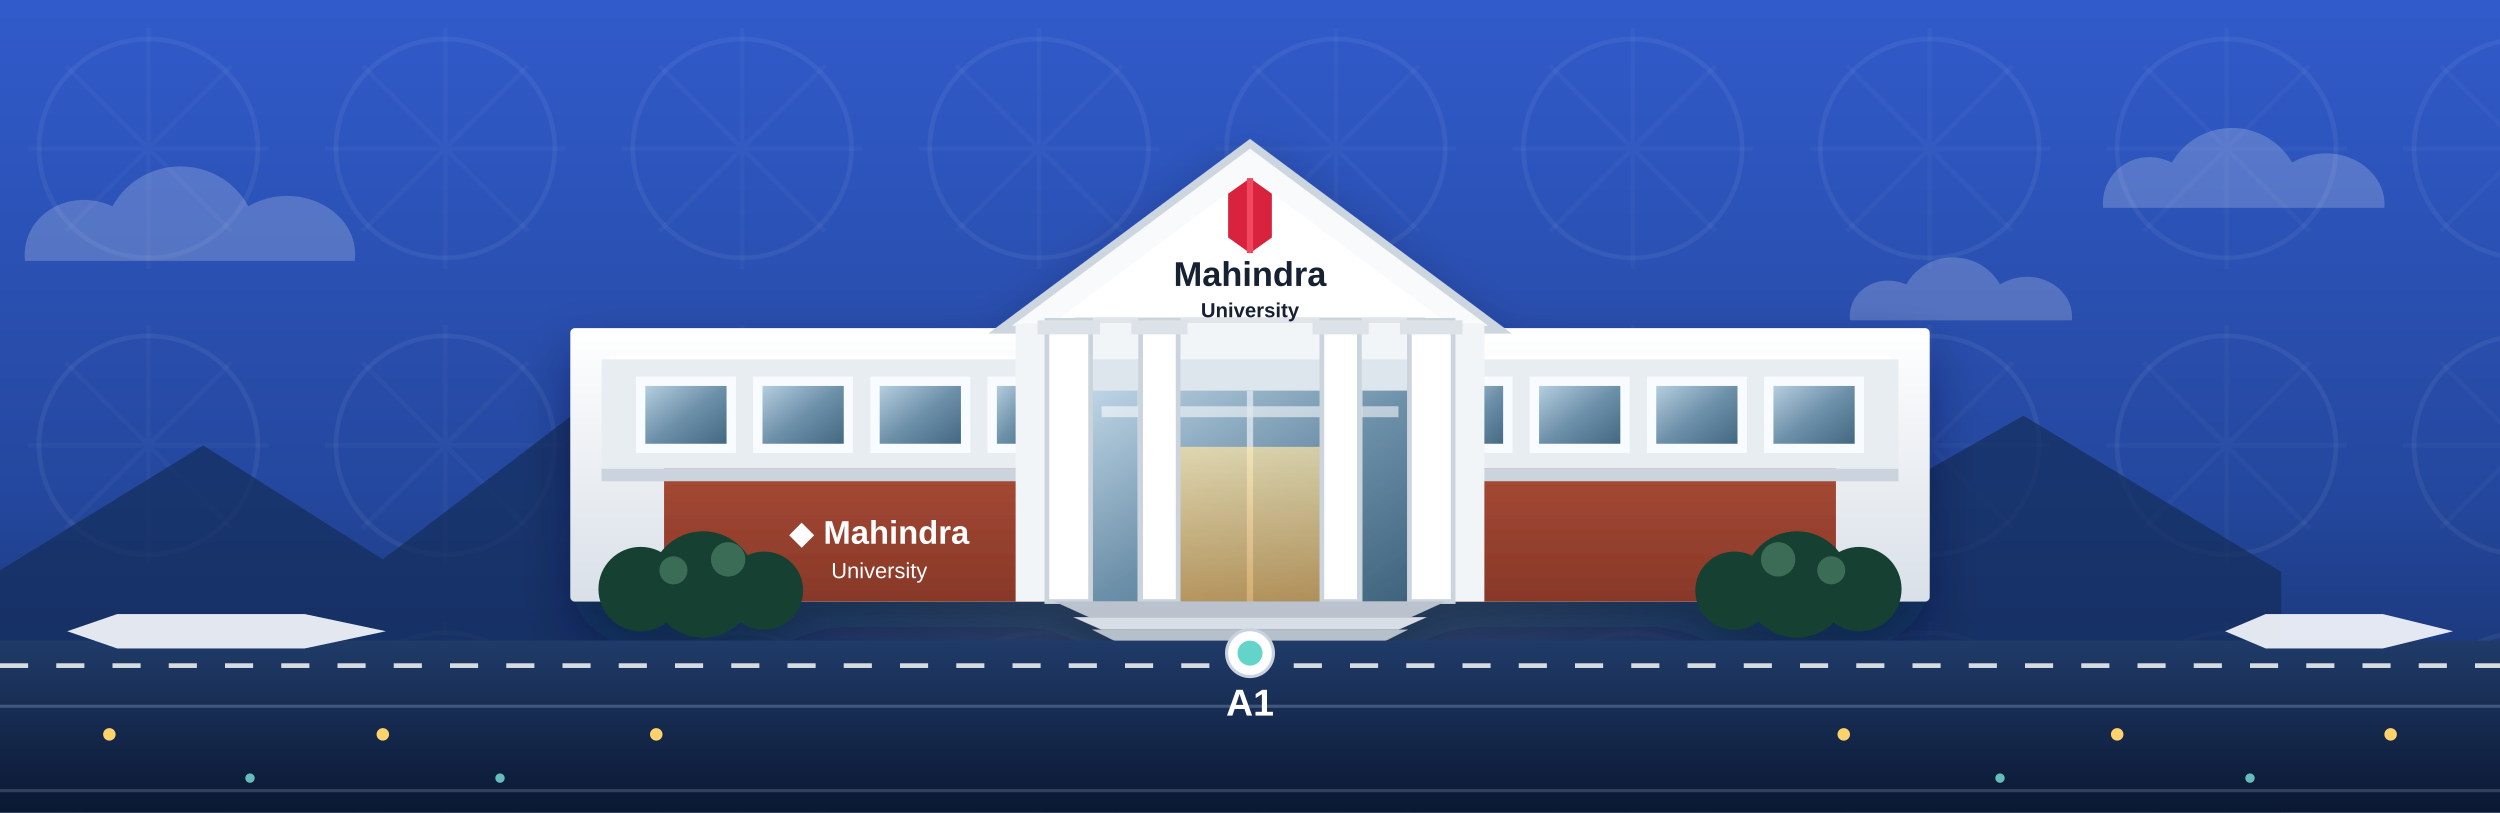
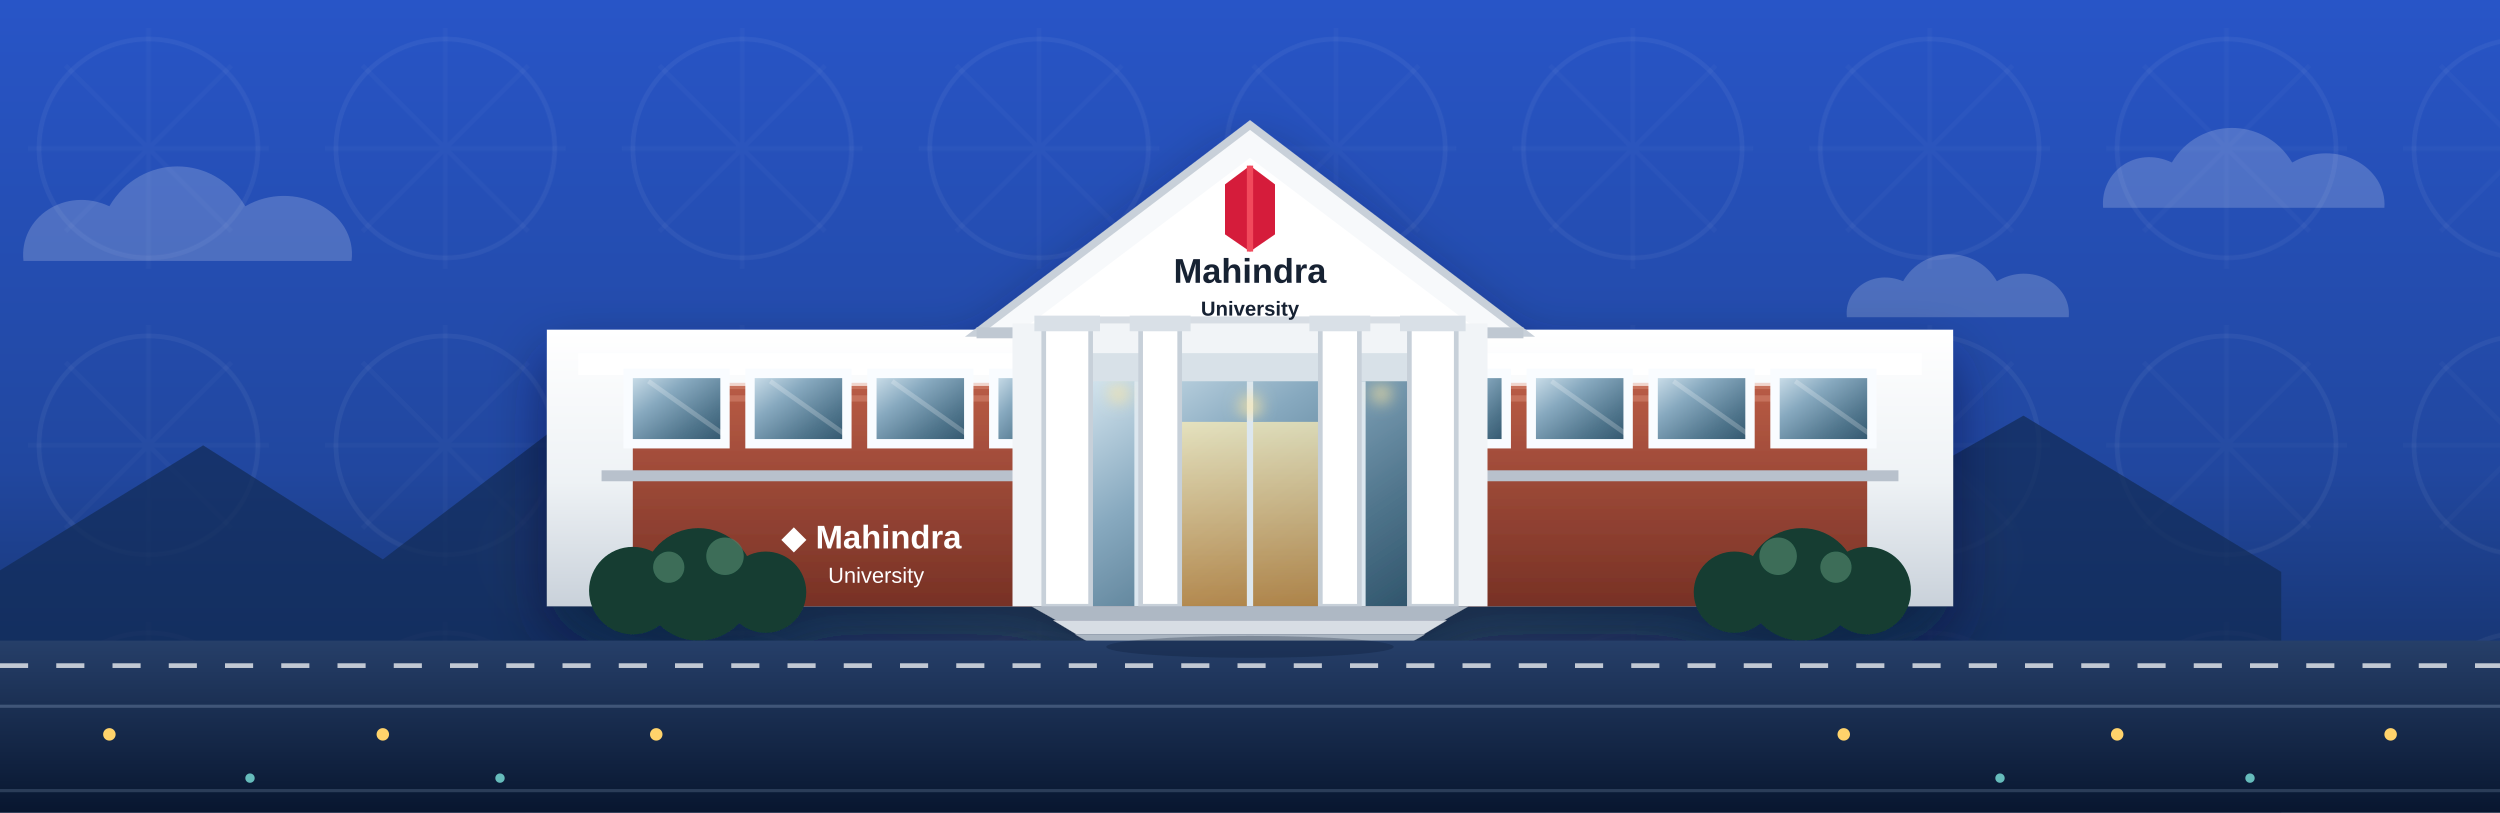
<svg xmlns="http://www.w3.org/2000/svg" viewBox="0 0 1600 520" preserveAspectRatio="xMidYMid slice">
  <defs>
    <linearGradient id="sky" x1="0" y1="0" x2="0" y2="1">
-       <stop stop-color="#315BCB" />
-       <stop offset=".62" stop-color="#24479D" />
-       <stop offset="1" stop-color="#132B5A" />
+       <stop stop-color="#2855C7" />
+       <stop offset=".58" stop-color="#21479F" />
+       <stop offset="1" stop-color="#10284F" />
    </linearGradient>
    <linearGradient id="ground" x1="0" y1="0" x2="0" y2="1">
-       <stop stop-color="#203B69" />
-       <stop offset="1" stop-color="#0A1832" />
+       <stop stop-color="#263F69" />
+       <stop offset="1" stop-color="#08162F" />
    </linearGradient>
    <linearGradient id="wall" x1="0" y1="0" x2="0" y2="1">
      <stop stop-color="#FFFFFF" />
-       <stop offset="1" stop-color="#D9E0E8" />
+       <stop offset=".55" stop-color="#EEF2F5" />
+       <stop offset="1" stop-color="#C9D1DA" />
    </linearGradient>
    <linearGradient id="brick" x1="0" y1="0" x2="0" y2="1">
-       <stop stop-color="#B9543D" />
-       <stop offset="1" stop-color="#873828" />
+       <stop stop-color="#B85B45" />
+       <stop offset="1" stop-color="#773125" />
    </linearGradient>
    <linearGradient id="glass" x1="0" y1="0" x2="1" y2="1">
-       <stop stop-color="#BFD6E6" />
-       <stop offset=".5" stop-color="#6E91AA" />
-       <stop offset="1" stop-color="#3E627B" />
+       <stop stop-color="#D4E5EF" />
+       <stop offset=".35" stop-color="#87A9BF" />
+       <stop offset=".7" stop-color="#52778E" />
+       <stop offset="1" stop-color="#2E536A" />
    </linearGradient>
    <linearGradient id="warmGlass" x1="0" y1="0" x2="0" y2="1">
-       <stop stop-color="#FFE7A7" />
-       <stop offset="1" stop-color="#D99D45" />
+       <stop stop-color="#FFF0B8" />
+       <stop offset="1" stop-color="#D68E35" />
    </linearGradient>
-     <radialGradient id="buildingGlow">
-       <stop stop-color="#FFE1A0" stop-opacity=".7" />
-       <stop offset="1" stop-color="#FFE1A0" stop-opacity="0" />
+     <radialGradient id="glow">
+       <stop stop-color="#FFD985" stop-opacity=".72" />
+       <stop offset="1" stop-color="#FFD985" stop-opacity="0" />
    </radialGradient>
    <pattern id="motif" width="190" height="190" patternUnits="userSpaceOnUse">
-       <circle cx="95" cy="95" r="70" fill="none" stroke="#fff" stroke-opacity=".055" stroke-width="3" />
-       <path d="M95 18v154M18 95h154M42 42l106 106M148 42L42 148" stroke="#fff" stroke-opacity=".028" stroke-width="3" />
+       <circle cx="95" cy="95" r="70" fill="none" stroke="#fff" stroke-opacity=".05" stroke-width="3" />
+       <path d="M95 18v154M18 95h154M42 42l106 106M148 42L42 148" stroke="#fff" stroke-opacity=".025" stroke-width="3" />
    </pattern>
-     <filter id="buildingShadow" x="-20%" y="-20%" width="140%" height="150%">
-       <feDropShadow dx="0" dy="16" stdDeviation="16" flood-color="#07162F" flood-opacity=".42" />
+     <filter id="shadow" x="-20%" y="-20%" width="140%" height="160%">
+       <feDropShadow dx="0" dy="18" stdDeviation="18" flood-color="#06152F" flood-opacity=".52" />
    </filter>
-     <filter id="softShadow">
-       <feDropShadow dx="0" dy="7" stdDeviation="7" flood-opacity=".25" />
+     <filter id="smallShadow">
+       <feDropShadow dx="0" dy="5" stdDeviation="5" flood-color="#06152F" flood-opacity=".35" />
+     </filter>
+     <filter id="light">
+       <feGaussianBlur stdDeviation="5" />
    </filter>
  </defs>
  <rect width="1600" height="520" fill="url(#sky)" />
  <rect width="1600" height="520" fill="url(#motif)" />
-   <g fill="#fff" opacity=".20">
-     <path d="M72 132c19-34 68-34 87 0 31-18 72 3 68 35H16c-3-28 27-48 56-35z" />
+   <g fill="#fff" opacity=".19">
+     <path d="M70 132c20-34 67-34 87 0 31-18 72 3 68 35H15c-3-28 27-48 55-35z" />
    <path d="M1390 104c17-29 59-30 77 0 28-16 61 3 59 29h-180c-2-23 21-40 44-29z" />
-     <path d="M1220 182c13-23 47-23 60 0 22-13 48 2 46 23h-142c-2-18 17-31 36-23z" />
+     <path d="M1218 180c13-23 47-23 60 0 22-13 48 2 46 23h-142c-2-18 17-31 36-23z" />
  </g>
-   <path d="M0 365L130 285l115 73 155-118 130 110 155-92 155 105 150-115 150 106 155-88 165 100v154H0z" fill="#132C58" opacity=".68" />
-   <ellipse cx="800" cy="350" rx="450" ry="125" fill="url(#buildingGlow)" opacity=".32" />
-   <g filter="url(#buildingShadow)">
-     <rect x="365" y="210" width="870" height="175" rx="3" fill="url(#wall)" />
-     <rect x="390" y="228" width="820" height="18" fill="#FFFFFF" opacity=".95" />
-     <rect x="425" y="250" width="750" height="135" fill="url(#brick)" />
-     <rect x="425" y="250" width="750" height="7" fill="#D9866E" opacity=".45" />
-     <rect x="385" y="230" width="300" height="70" fill="#E8EDF2" />
-     <rect x="915" y="230" width="300" height="70" fill="#E8EDF2" />
-     <path d="M385 300h300v8H385zM915 300h300v8H915z" fill="#CBD4DE" />
-     <path d="M640 211L800 92l160 119z" fill="#F8FAFC" stroke="#CDD5DF" stroke-width="5" />
-     <path d="M668 211L800 113l132 98z" fill="#FFFFFF" />
-     <path d="M688 205h224" stroke="#E1E5EA" stroke-width="4" />
-     <path d="M786 124l14-10 14 10v28l-14 10-14-10z" fill="#D9233E" />
-     <path d="M800 114v48" stroke="#F04A5F" stroke-width="4" />
-     <text x="800" y="183" text-anchor="middle" font-family="Arial,sans-serif" font-size="22" font-weight="800" fill="#172033">Mahindra</text>
-     <text x="800" y="203" text-anchor="middle" font-family="Arial,sans-serif" font-size="13" font-weight="700" fill="#172033">University</text>
-     <g stroke="#F8FBFF" stroke-width="6">
-       <rect x="410" y="244" width="58" height="43" fill="url(#glass)" />
-       <rect x="485" y="244" width="58" height="43" fill="url(#glass)" />
-       <rect x="560" y="244" width="58" height="43" fill="url(#glass)" />
-       <rect x="635" y="244" width="38" height="43" fill="url(#glass)" />
-       <rect x="927" y="244" width="38" height="43" fill="url(#glass)" />
-       <rect x="982" y="244" width="58" height="43" fill="url(#glass)" />
-       <rect x="1057" y="244" width="58" height="43" fill="url(#glass)" />
-       <rect x="1132" y="244" width="58" height="43" fill="url(#glass)" />
+   <path d="M0 365L130 285l115 73 155-118 130 110 155-92 155 105 150-115 150 106 155-88 165 100v154H0z" fill="#112B56" opacity=".7" />
+   <ellipse cx="800" cy="355" rx="500" ry="145" fill="url(#glow)" opacity=".25" />
+   <g filter="url(#shadow)">
+     <rect x="350" y="211" width="900" height="177" fill="url(#wall)" />
+     <rect x="370" y="226" width="860" height="14" fill="#fff" opacity=".9" />
+     <rect x="405" y="247" width="790" height="141" fill="url(#brick)" />
+     <path d="M405 247h790M405 255h790" stroke="#E49A82" stroke-opacity=".38" stroke-width="4" />
+     <path d="M385 301h300v7H385zM915 301h300v7H915z" fill="#B8C1CC" />
+     <path d="M625 213L800 80l175 133z" fill="#F7F9FB" stroke="#C8D0D9" stroke-width="5" />
+     <path d="M653 212L800 101l147 111z" fill="#fff" />
+     <path d="M677 205h246" stroke="#D7DDE4" stroke-width="5" />
+     <path d="M625 213h350" stroke="#BFC8D2" stroke-width="7" />
+     <path d="M784 118l16-12 16 12v32l-16 11-16-11z" fill="#D51F3B" />
+     <path d="M800 106v55" stroke="#F14A5C" stroke-width="4" />
+     <text x="800" y="181" text-anchor="middle" font-family="Arial,sans-serif" font-size="22" font-weight="800" fill="#172033">Mahindra</text>
+     <text x="800" y="202" text-anchor="middle" font-family="Arial,sans-serif" font-size="13" font-weight="700" fill="#172033">University</text>
+     <g stroke="#F9FCFF" stroke-width="6">
+       <rect x="402" y="239" width="62" height="45" fill="url(#glass)" />
+       <rect x="480" y="239" width="62" height="45" fill="url(#glass)" />
+       <rect x="558" y="239" width="62" height="45" fill="url(#glass)" />
+       <rect x="636" y="239" width="42" height="45" fill="url(#glass)" />
+       <rect x="922" y="239" width="42" height="45" fill="url(#glass)" />
+       <rect x="980" y="239" width="62" height="45" fill="url(#glass)" />
+       <rect x="1058" y="239" width="62" height="45" fill="url(#glass)" />
+       <rect x="1136" y="239" width="62" height="45" fill="url(#glass)" />
    </g>
-     <rect x="650" y="207" width="300" height="178" fill="#F2F5F8" />
-     <rect x="680" y="230" width="240" height="155" fill="#DDE6ED" />
-     <rect x="694" y="250" width="212" height="135" fill="url(#glass)" />
-     <rect x="705" y="260" width="190" height="7" fill="#FFFFFF" opacity=".55" />
-     <path d="M730 250v135M800 250v135M870 250v135" stroke="#DDE7EF" stroke-width="4" opacity=".8" />
-     <rect x="746" y="286" width="108" height="99" rx="2" fill="url(#warmGlass)" opacity=".7" />
-     <g fill="#FFFFFF" stroke="#CBD3DC" stroke-width="3">
-       <rect x="670" y="205" width="28" height="180" />
-       <rect x="730" y="205" width="24" height="180" />
-       <rect x="846" y="205" width="24" height="180" />
-       <rect x="902" y="205" width="28" height="180" />
+     <g stroke="#fff" stroke-opacity=".22" stroke-width="3">
+       <path d="M415 244l48 34M493 244l48 34M571 244l48 34M993 244l48 34M1071 244l48 34M1149 244l48 34" />
    </g>
-     <g fill="#DCE2E8">
-       <rect x="664" y="205" width="40" height="9" />
-       <rect x="724" y="205" width="36" height="9" />
-       <rect x="840" y="205" width="36" height="9" />
-       <rect x="896" y="205" width="40" height="9" />
+     <rect x="648" y="207" width="304" height="181" fill="#F1F4F7" />
+     <rect x="676" y="226" width="248" height="162" fill="#D8E1E8" />
+     <rect x="692" y="244" width="216" height="144" fill="url(#glass)" />
+     <rect x="739" y="270" width="122" height="118" fill="url(#warmGlass)" opacity=".72" />
+     <g stroke="#DCE7EF" stroke-width="4">
+       <path d="M728 244v144M800 244v144M872 244v144" />
    </g>
-     <path d="M675 385h250l-22 10H697z" fill="#B9C2CD" />
-     <path d="M687 395h226l-18 8H705z" fill="#D8DEE5" />
-     <path d="M699 403h202l-16 8H715z" fill="#B6C0CB" />
+     <g fill="#FFE7A0" opacity=".8" filter="url(#light)">
+       <circle cx="716" cy="252" r="6" />
+       <circle cx="884" cy="252" r="6" />
+       <circle cx="800" cy="260" r="7" />
+     </g>
+     <g fill="#fff" stroke="#C7D0D9" stroke-width="3">
+       <rect x="668" y="204" width="30" height="184" />
+       <rect x="730" y="204" width="25" height="184" />
+       <rect x="845" y="204" width="25" height="184" />
+       <rect x="902" y="204" width="30" height="184" />
+     </g>
+     <g fill="#D9E0E7">
+       <rect x="662" y="202" width="42" height="10" />
+       <rect x="723" y="202" width="39" height="10" />
+       <rect x="838" y="202" width="39" height="10" />
+       <rect x="896" y="202" width="42" height="10" />
+     </g>
+     <path d="M660 388h280l-16 9H676z" fill="#AEB8C4" />
+     <path d="M674 397h252l-15 9H689z" fill="#D7DDE4" />
+     <path d="M688 406h224l-14 8H702z" fill="#AAB5C1" />
    <g font-family="Arial,sans-serif" fill="#fff">
-       <text x="505" y="348" font-size="21" font-weight="800">◆ Mahindra</text>
-       <text x="532" y="370" font-size="14">University</text>
+       <text x="500" y="351" font-size="21" font-weight="800">◆ Mahindra</text>
+       <text x="530" y="373" font-size="14">University</text>
    </g>
-     <g fill="#153F32">
-       <circle cx="410" cy="377" r="27" />
-       <circle cx="450" cy="374" r="34" />
-       <circle cx="489" cy="378" r="25" />
-       <circle cx="1110" cy="378" r="25" />
-       <circle cx="1150" cy="374" r="34" />
-       <circle cx="1190" cy="377" r="27" />
+     <g fill="#123E31">
+       <circle cx="405" cy="378" r="28" />
+       <circle cx="447" cy="374" r="36" />
+       <circle cx="490" cy="379" r="26" />
+       <circle cx="1110" cy="379" r="26" />
+       <circle cx="1153" cy="374" r="36" />
+       <circle cx="1195" cy="378" r="28" />
    </g>
-     <g fill="#4C8067" opacity=".7">
-       <circle cx="431" cy="365" r="9" />
-       <circle cx="466" cy="358" r="11" />
-       <circle cx="1138" cy="358" r="11" />
-       <circle cx="1172" cy="365" r="9" />
+     <g fill="#4D8068" opacity=".72">
+       <circle cx="428" cy="363" r="10" />
+       <circle cx="464" cy="356" r="12" />
+       <circle cx="1138" cy="356" r="12" />
+       <circle cx="1175" cy="363" r="10" />
    </g>
  </g>
  <rect y="410" width="1600" height="110" fill="url(#ground)" />
-   <path d="M0 426H1600" stroke="#FFFFFF" stroke-opacity=".82" stroke-width="3" stroke-dasharray="18 18" />
-   <path d="M0 452H1600" stroke="#8EA5C4" stroke-opacity=".35" stroke-width="2" />
-   <path d="M0 506H1600" stroke="#8EA5C4" stroke-opacity=".28" stroke-width="2" />
+   <path d="M0 426H1600" stroke="#fff" stroke-opacity=".72" stroke-width="3" stroke-dasharray="18 18" />
+   <path d="M0 452H1600" stroke="#91A7C6" stroke-opacity=".32" stroke-width="2" />
+   <path d="M0 506H1600" stroke="#91A7C6" stroke-opacity=".24" stroke-width="2" />
  <g fill="#FFD36B">
    <circle cx="70" cy="470" r="4" />
    <circle cx="245" cy="470" r="4" />
    <circle cx="420" cy="470" r="4" />
    <circle cx="1180" cy="470" r="4" />
    <circle cx="1355" cy="470" r="4" />
    <circle cx="1530" cy="470" r="4" />
  </g>
  <g fill="#7CE4DC" opacity=".8">
    <circle cx="160" cy="498" r="3" />
    <circle cx="320" cy="498" r="3" />
    <circle cx="1280" cy="498" r="3" />
    <circle cx="1440" cy="498" r="3" />
  </g>
-   <circle cx="800" cy="418" r="15" fill="#FFFFFF" stroke="#C9D2DE" stroke-width="2" />
-   <circle cx="800" cy="418" r="8" fill="#62D4CA" />
-   <text x="800" y="458" text-anchor="middle" font-family="Arial,sans-serif" font-size="24" font-weight="800" fill="#FFFFFF">A1</text>
-   <g fill="#F8FBFF" opacity=".9">
-     <path d="M75 393h120l52 11-52 11H75l-32-11z" />
-     <path d="M1450 393h75l45 11-45 11h-75l-26-11z" />
-   </g>
+   <ellipse cx="800" cy="414" rx="92" ry="7" fill="#06152F" opacity=".28" />
</svg>
